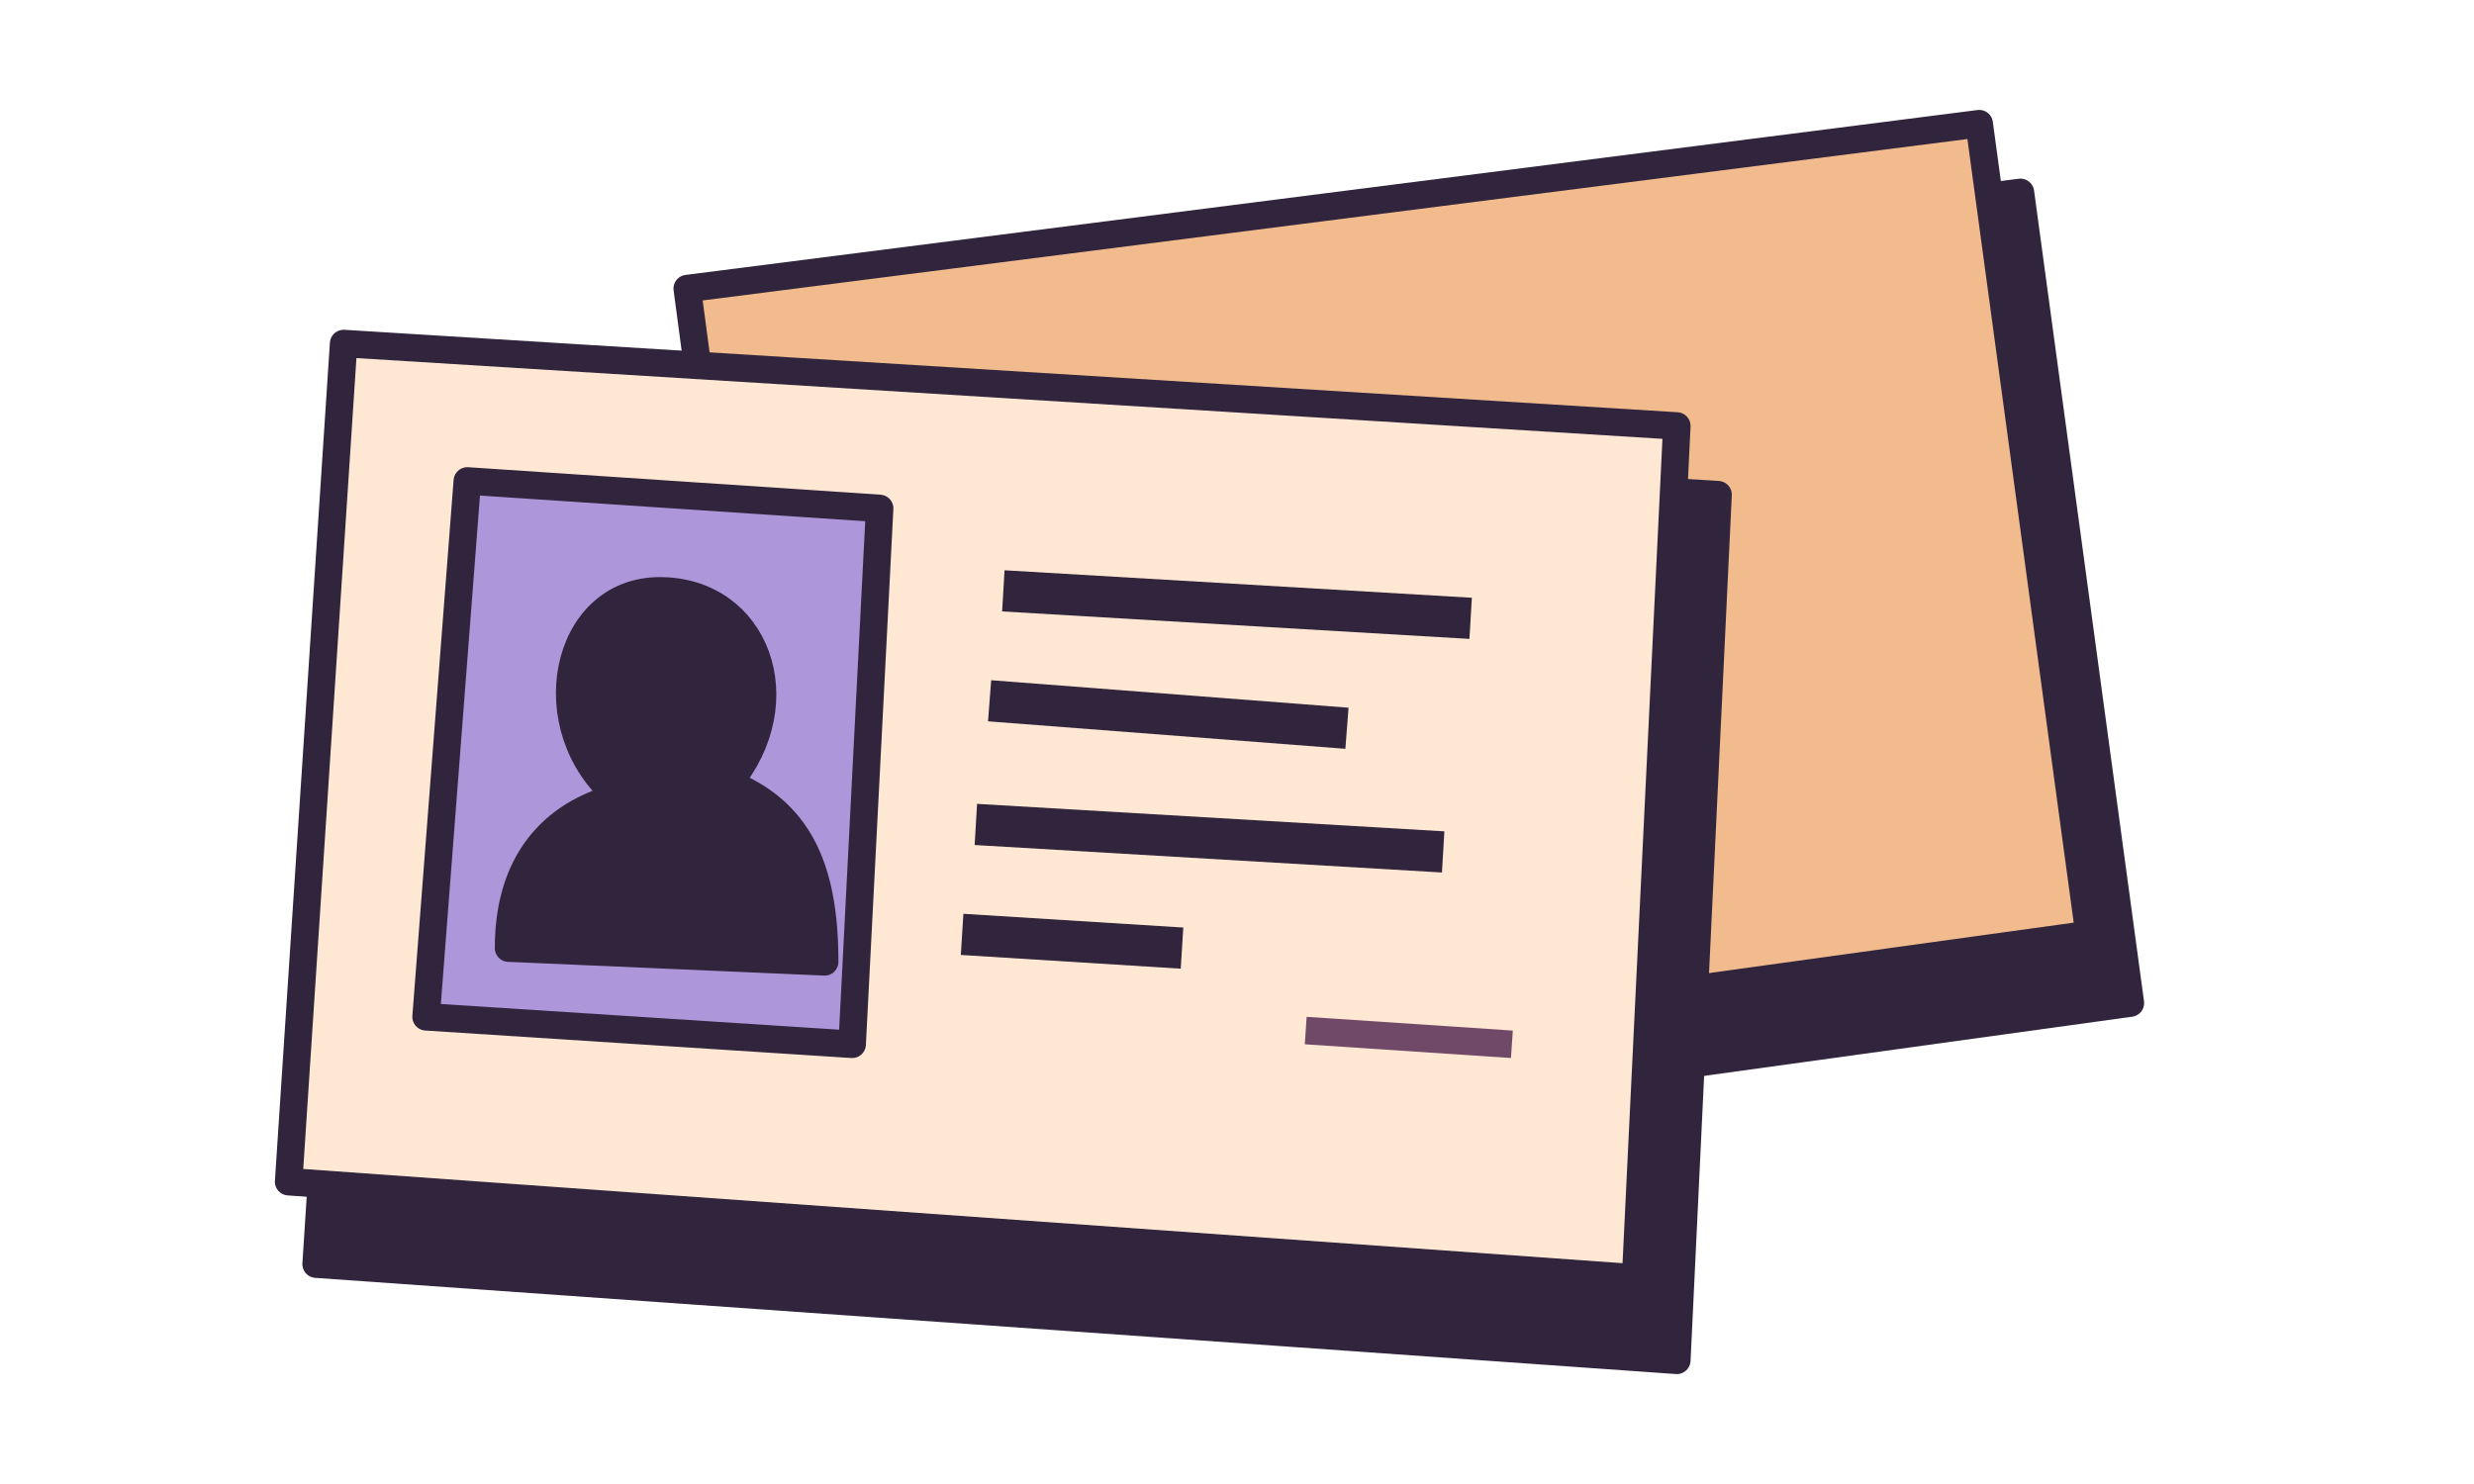
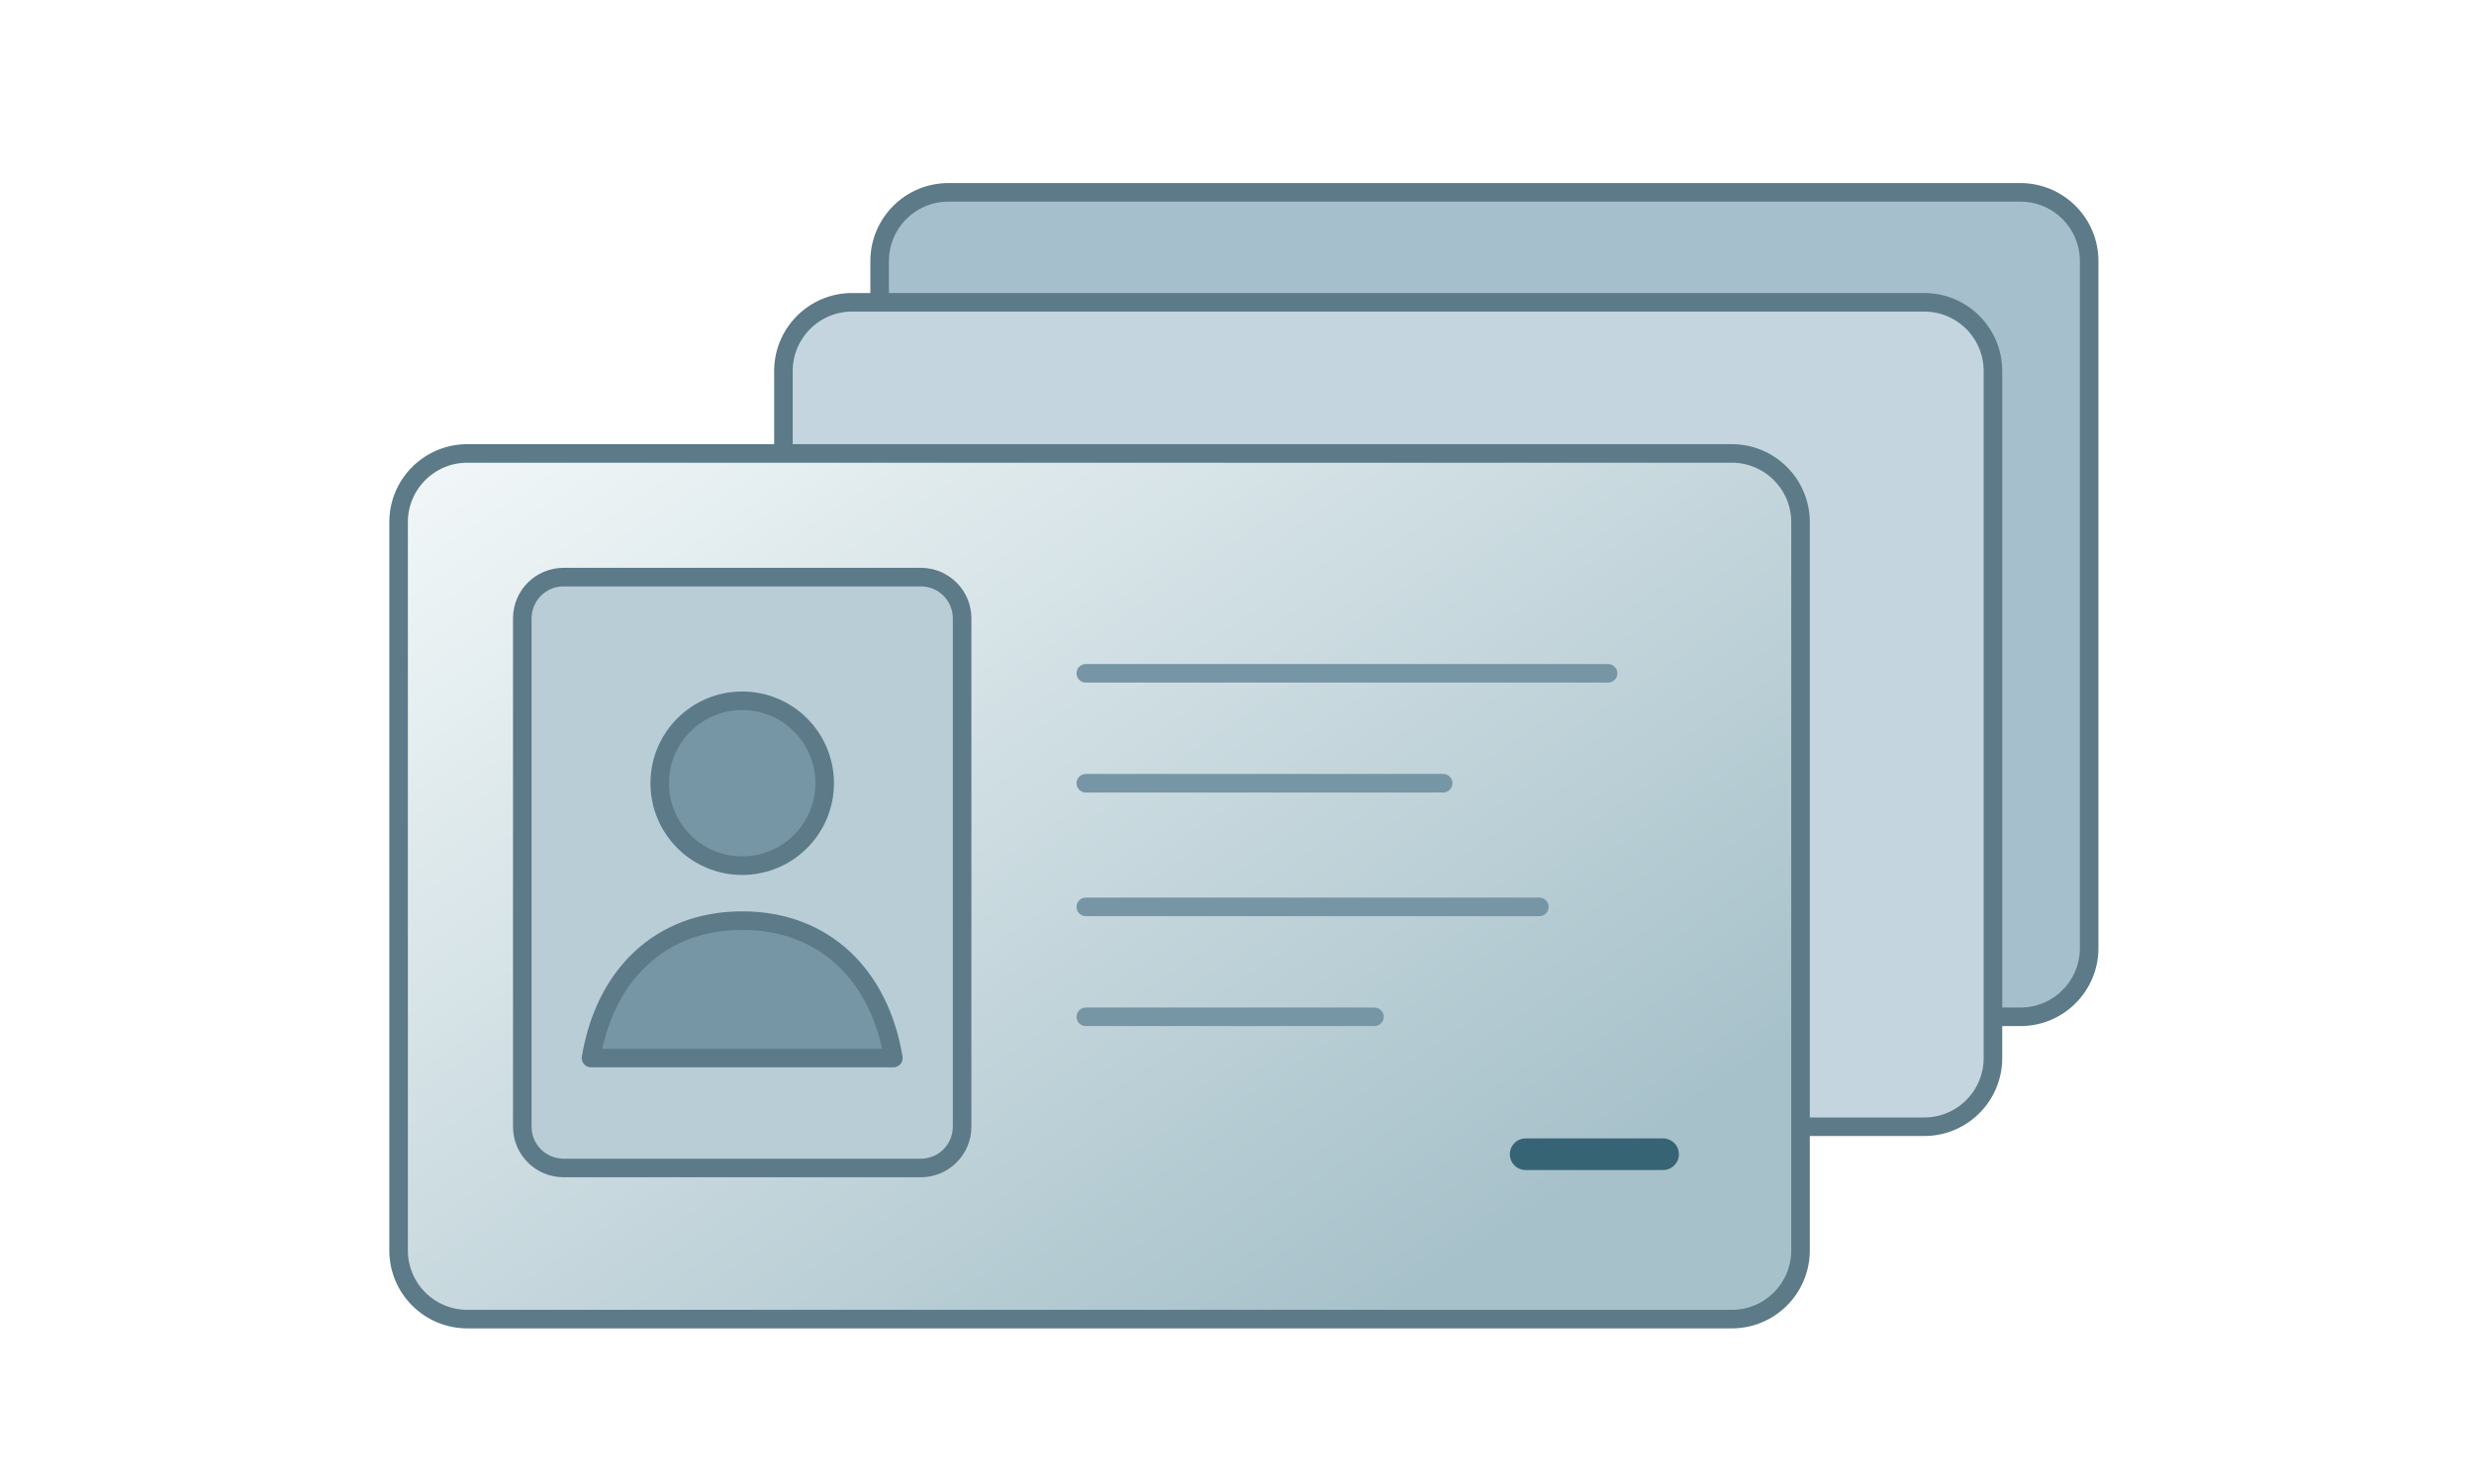
<svg xmlns="http://www.w3.org/2000/svg" viewBox="0 0 180 108" fill="none">
-   <g stroke="#30253c" stroke-width="2" stroke-linejoin="round">
-     <path d="m53 26 94-12 8 59-94 13z" fill="#30253c" />
-     <path d="m50 21 94-12 8 59-94 13z" fill="#f1bb8e" />
-     <path d="m27 30 98 6-3 63-99-7z" fill="#30253c" />
-     <path d="m25 25 97 6-3 62-98-7z" fill="#ffe8d3" />
-     <path d="m34 35 30 2-2 39-31-2z" fill="#ad96da" />
-     <path d="M37 69c0-7 4-10 8-11-6-5-4-15 3-15 7 0 10 8 5 14 5 2 7 6 7 13z" fill="#30253c" />
-     <path d="m73 43 34 2m-35 6 26 2m-27 7 34 2m-35 6 16 1" stroke-width="3" />
-     <path d="m95 75 15 1" stroke="#714968" />
+   <defs>
+     <linearGradient id="face" x2=".88" y2=".8" gradientUnits="objectBoundingBox">
+       <stop stop-color="#f3f8f9" />
+       <stop offset="1" stop-color="#a7c1ca" />
+     </linearGradient>
+   </defs>
+   <g stroke="#5c7a88" stroke-width="1.35" stroke-linecap="round" stroke-linejoin="round">
+     <rect x="64" y="14" width="88" height="60" rx="5" fill="#a5bfcd" />
+     <rect x="57" y="22" width="88" height="60" rx="5" fill="#c4d5df" />
+     <rect x="29" y="33" width="102" height="63" rx="5" fill="url(#face)" />
+     <rect x="38" y="42" width="32" height="43" rx="3" fill="#b8cdd6" />
+     <circle cx="54" cy="57" r="6" fill="#7796a5" />
+     <path d="M43 77c1-6 5-10 11-10s10 4 11 10z" fill="#7796a5" />
+     <path d="M79 49h38m-38 8h26m-26 9h33m-33 8h21" stroke="#7796a5" />
+     <path d="M111 84h10" stroke="#376475" stroke-width="2.3" />
  </g>
</svg>
